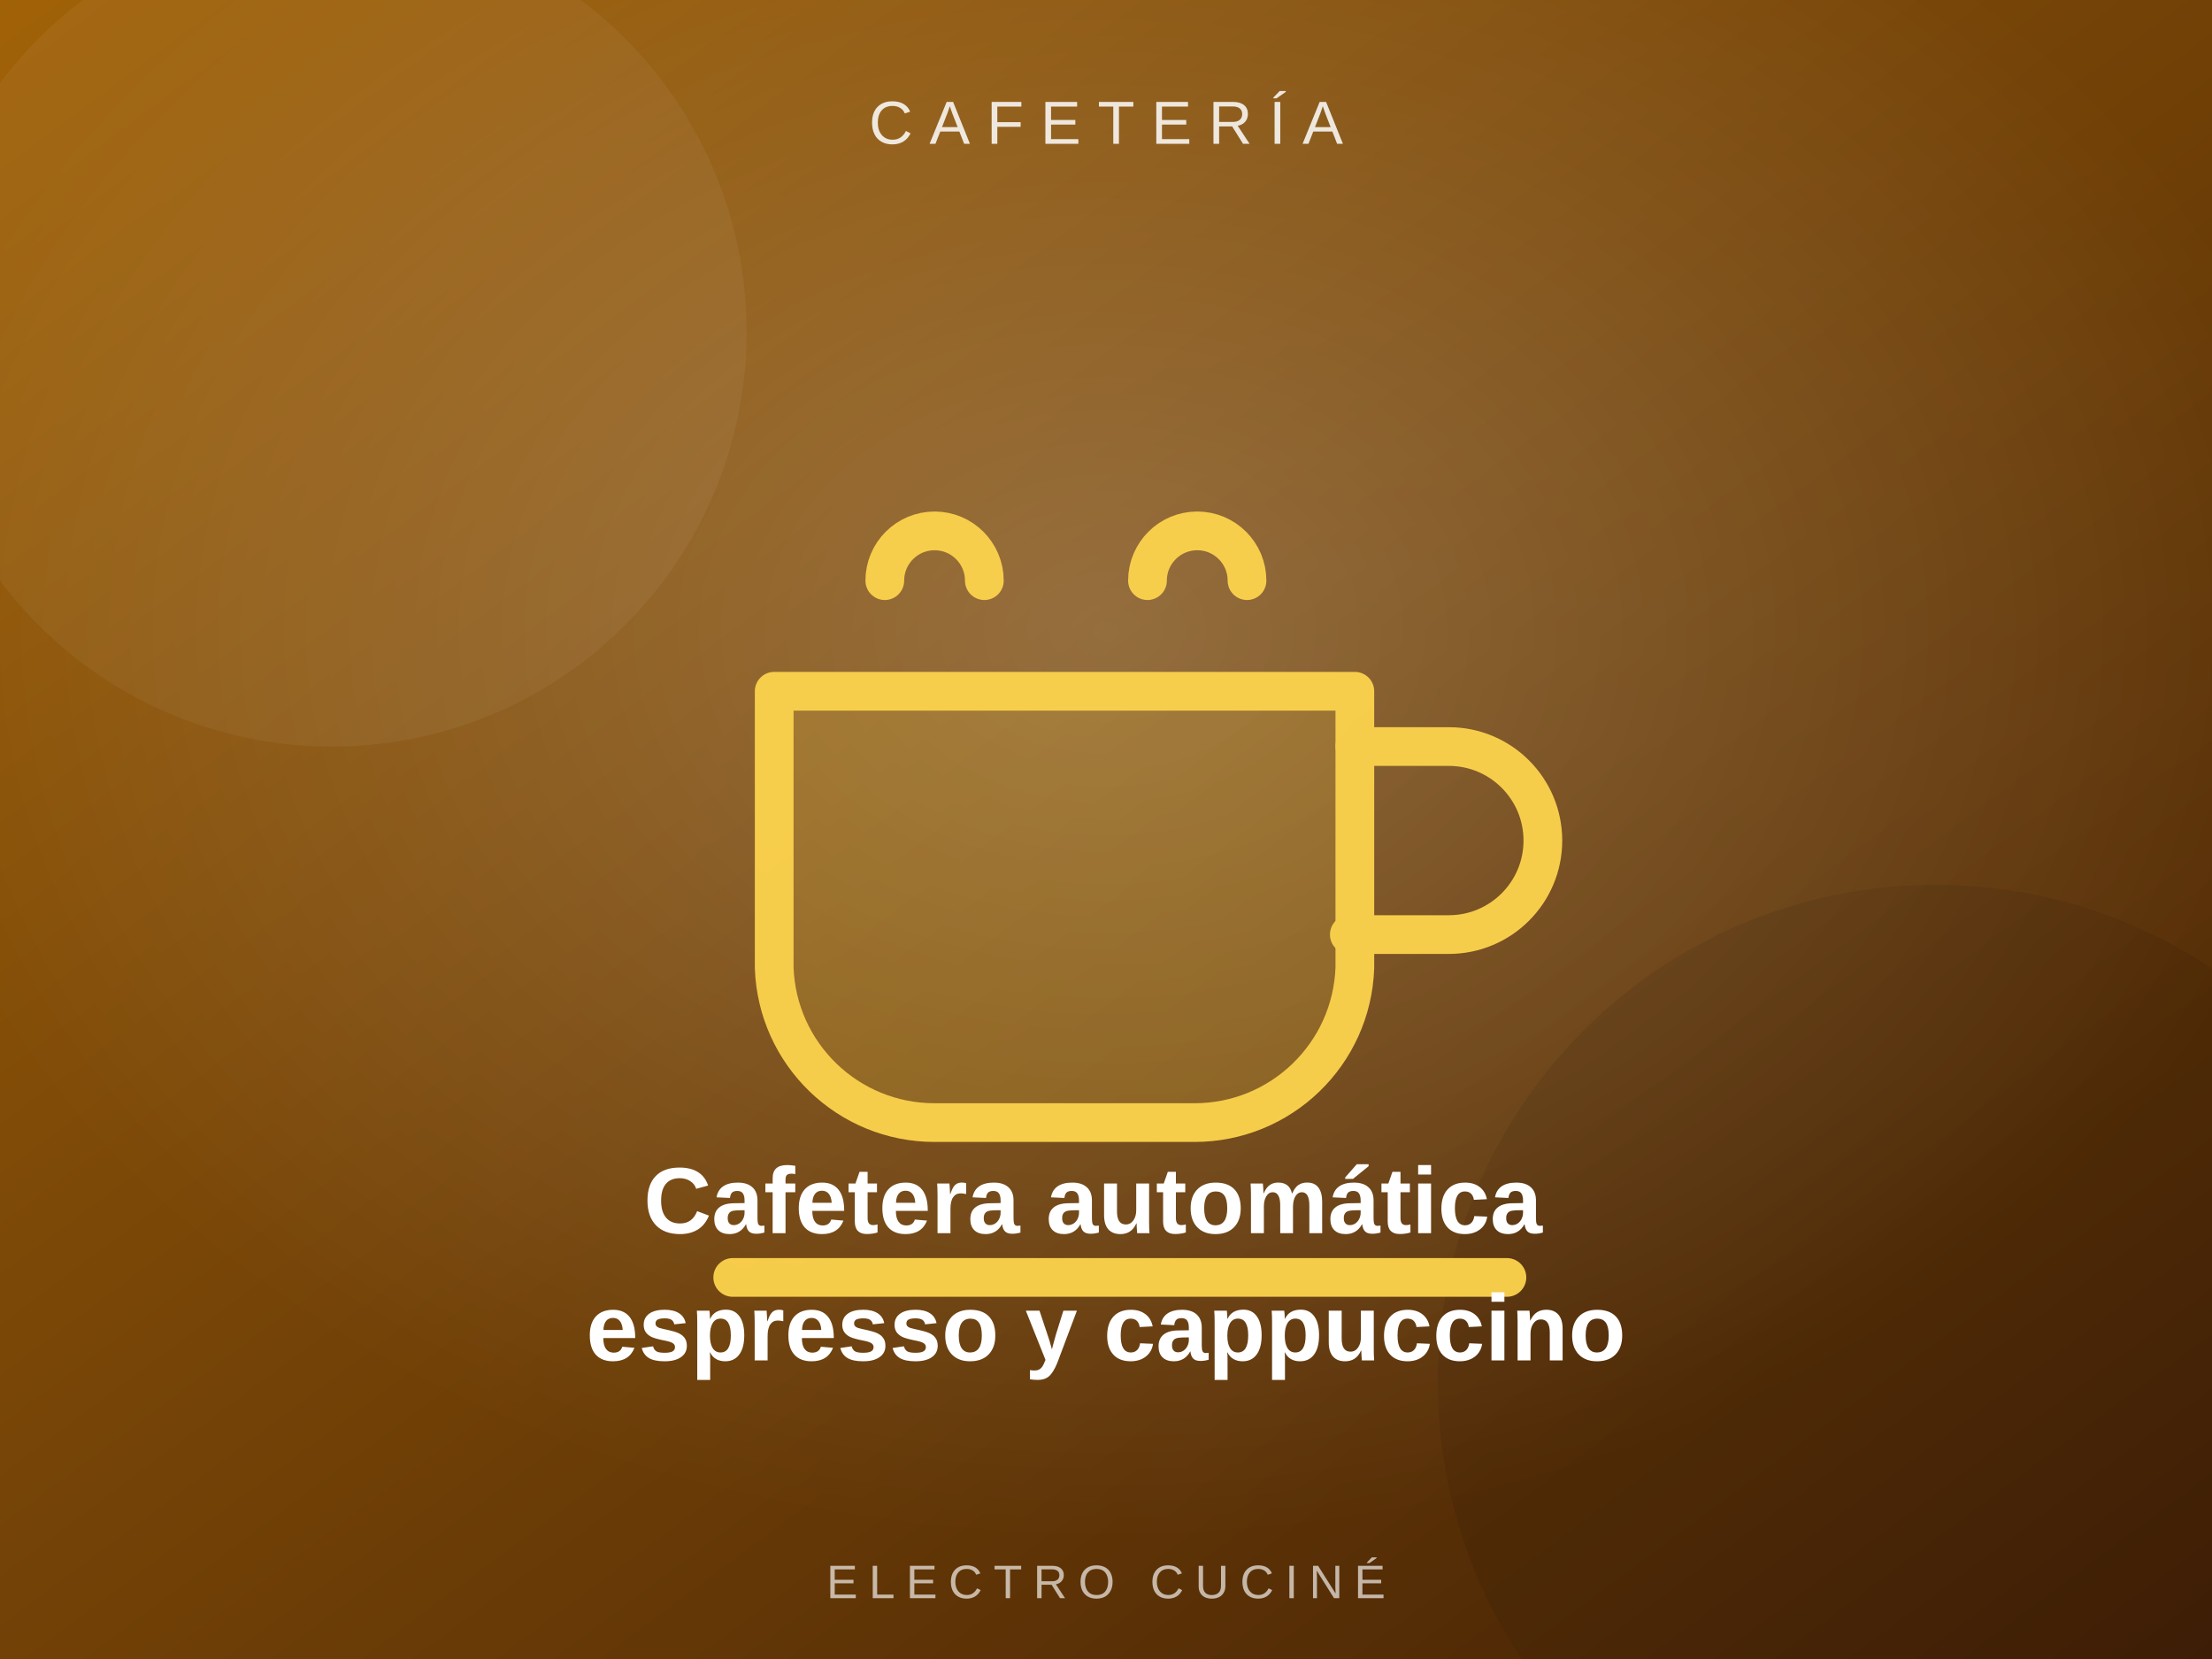
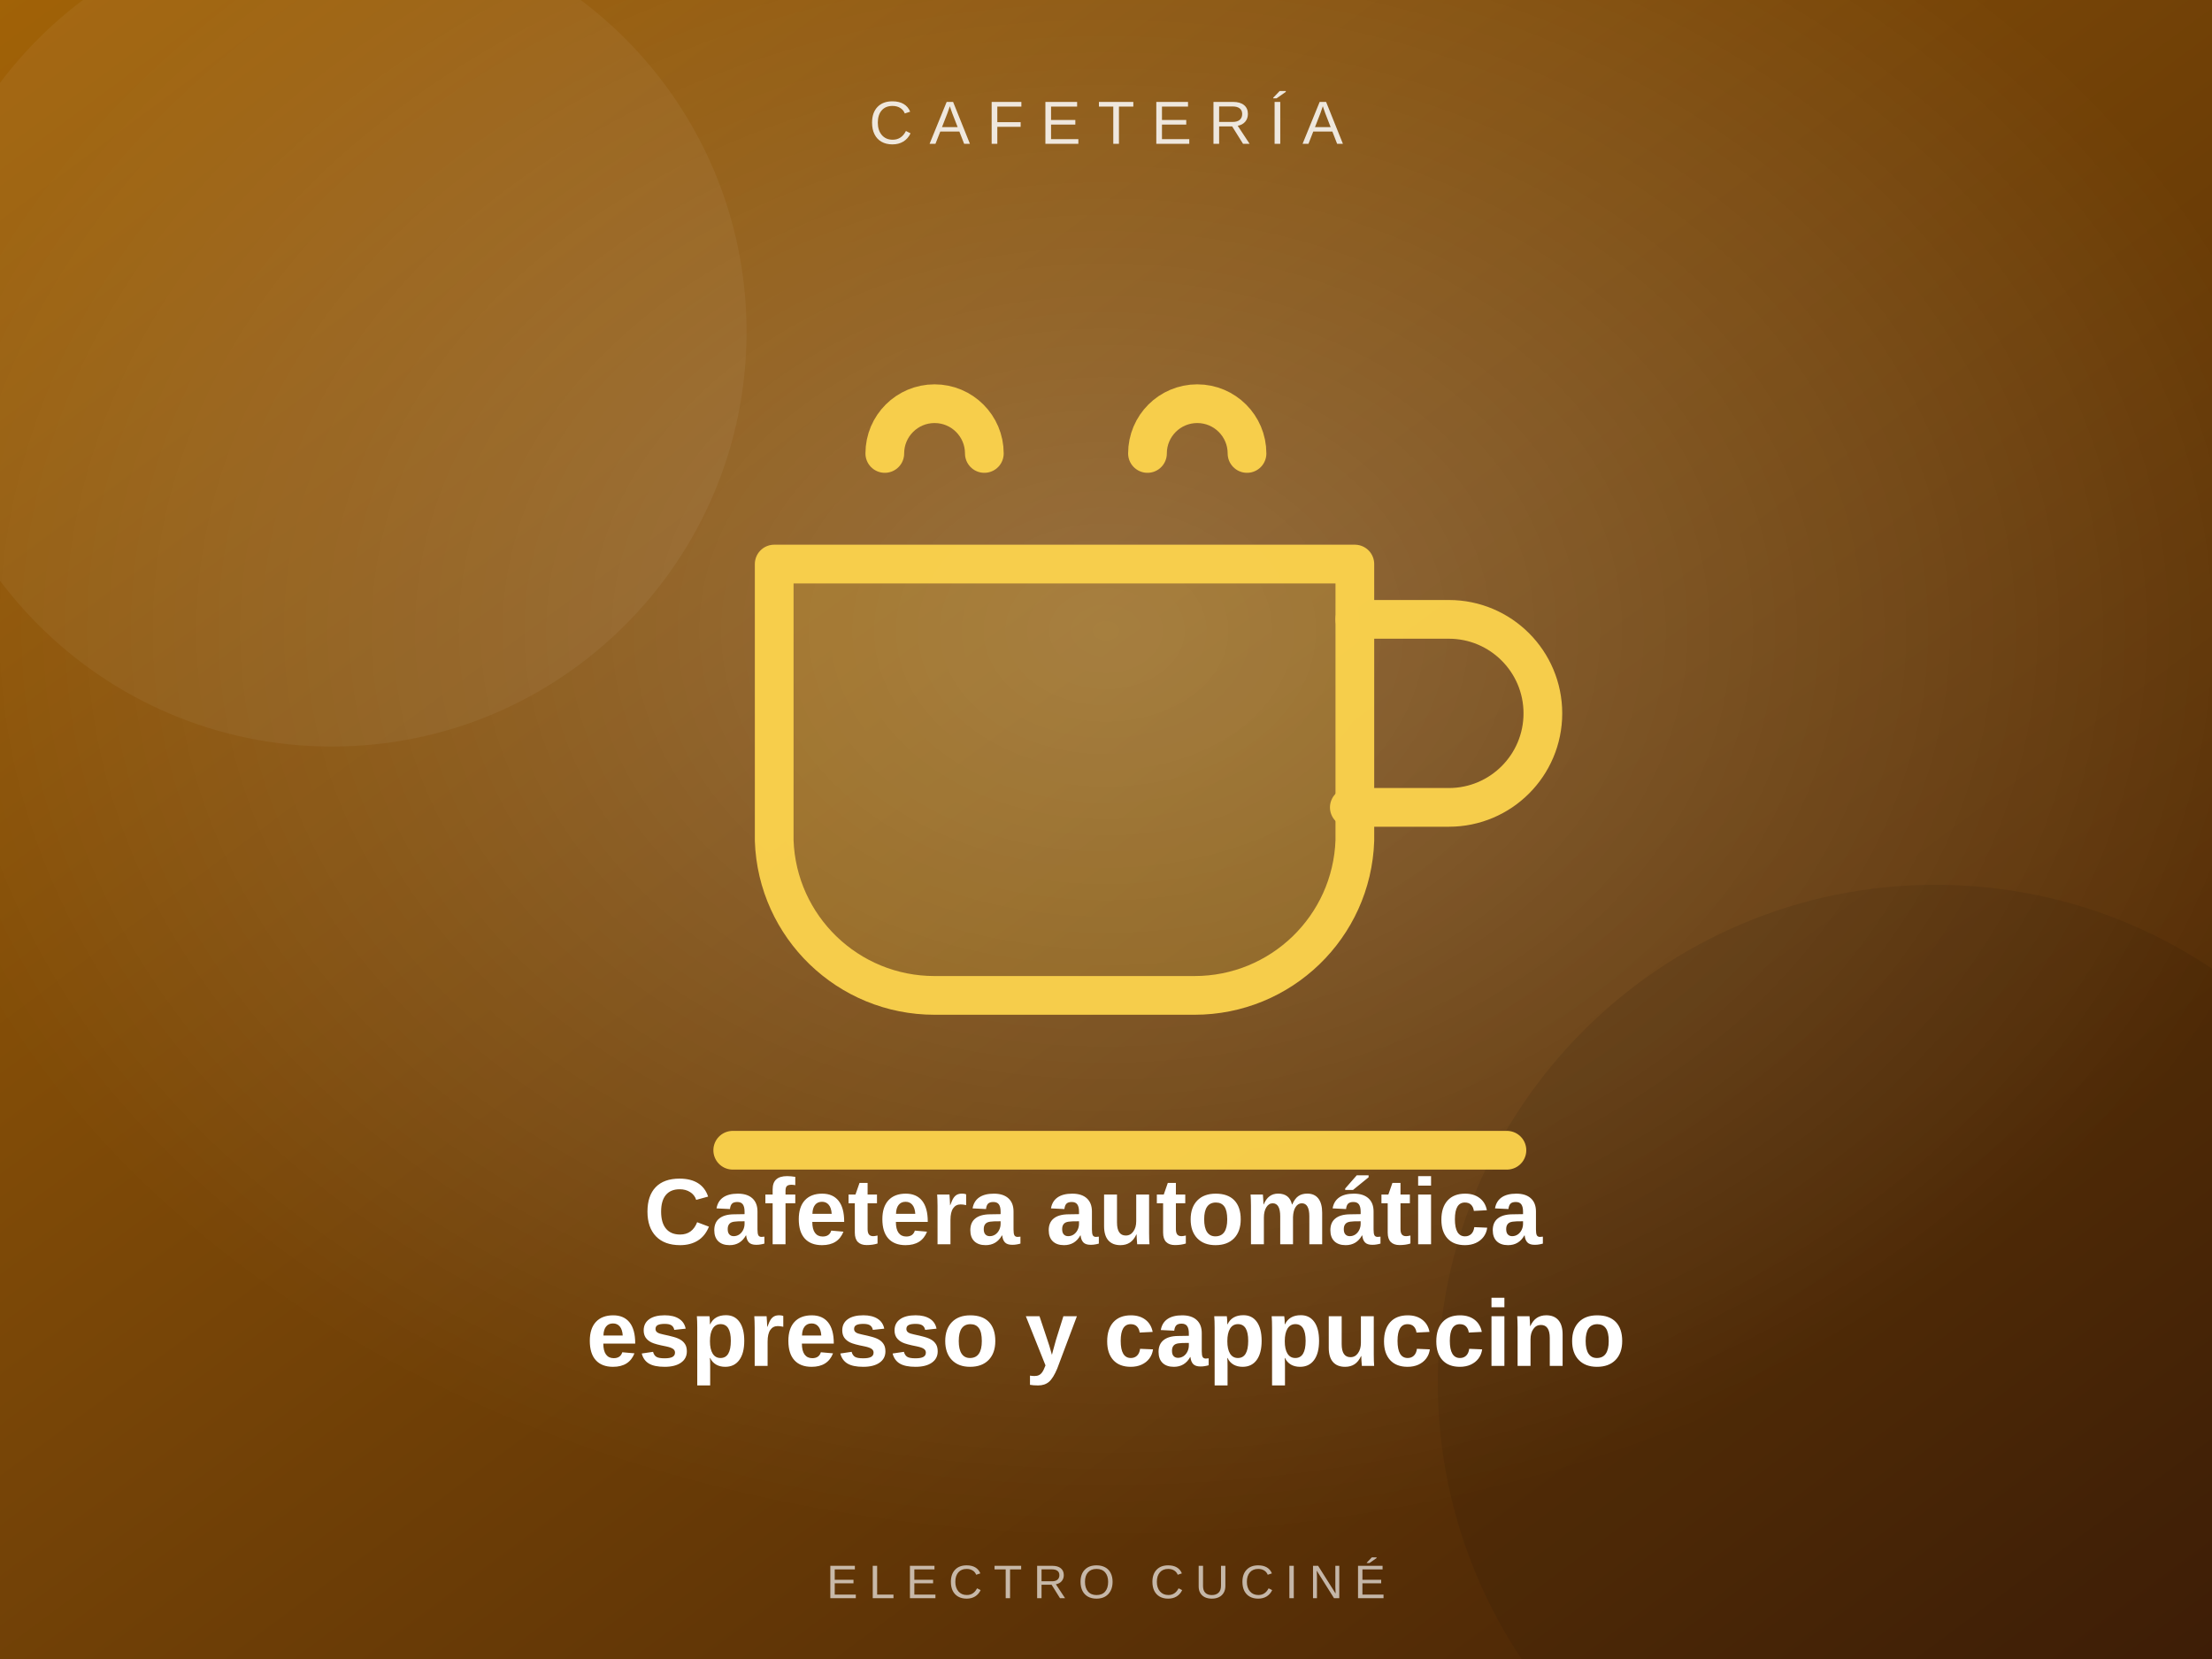
<svg xmlns="http://www.w3.org/2000/svg" viewBox="0 0 800 600" role="img" aria-label="Cafetera automática espresso y cappuccino">
  <defs>
    <linearGradient id="fondo" x1="0" y1="0" x2="1" y2="1">
      <stop offset="0" stop-color="#a16207" />
      <stop offset="1" stop-color="#422006" />
    </linearGradient>
    <radialGradient id="halo" cx="0.5" cy="0.38" r="0.55">
      <stop offset="0" stop-color="#ffffff" stop-opacity="0.22" />
      <stop offset="1" stop-color="#ffffff" stop-opacity="0" />
    </radialGradient>
  </defs>
  <rect width="800" height="600" fill="url(#fondo)" />
  <rect width="800" height="600" fill="url(#halo)" />
  <circle cx="120" cy="120" r="150" fill="#ffffff" fill-opacity="0.05" />
  <circle cx="700" cy="500" r="180" fill="#000000" fill-opacity="0.08" />
  <text x="400" y="52" text-anchor="middle" font-family="Arial, Helvetica, sans-serif" font-size="22" letter-spacing="6" fill="#ffffff" fill-opacity="0.85">CAFETERÍA</text>
-   <g stroke="#fcd34d" stroke-width="14" stroke-linecap="round" stroke-linejoin="round" fill="none" opacity="0.95">
+   <g transform="translate(0, -46)" stroke="#fcd34d" stroke-width="14" stroke-linecap="round" stroke-linejoin="round" fill="none" opacity="0.95">
    <path d="M280 250 h210 v100 a58 58 0 0 1 -58 56 h-94 a58 58 0 0 1 -58 -56 z" fill="#fcd34d" fill-opacity="0.18" />
    <path d="M490 270 h34 a34 34 0 0 1 0 68 h-36" />
    <path d="M320 210 a18 18 0 0 1 36 0 M415 210 a18 18 0 0 1 36 0" />
    <path d="M265 462 h280" />
  </g>
  <text text-anchor="middle" font-family="Arial, Helvetica, sans-serif" font-weight="700" font-size="34" fill="#ffffff">
-     <tspan x="400" y="446">Cafetera automática</tspan>
-     <tspan x="400" y="492">espresso y cappuccino</tspan>
+     <tspan x="400" y="450">Cafetera automática</tspan>
+     <tspan x="400" y="494">espresso y cappuccino</tspan>
  </text>
  <text x="400" y="578" text-anchor="middle" font-family="Arial, Helvetica, sans-serif" font-size="17" letter-spacing="4" fill="#ffffff" fill-opacity="0.65">ELECTRO CUCINÉ</text>
</svg>
